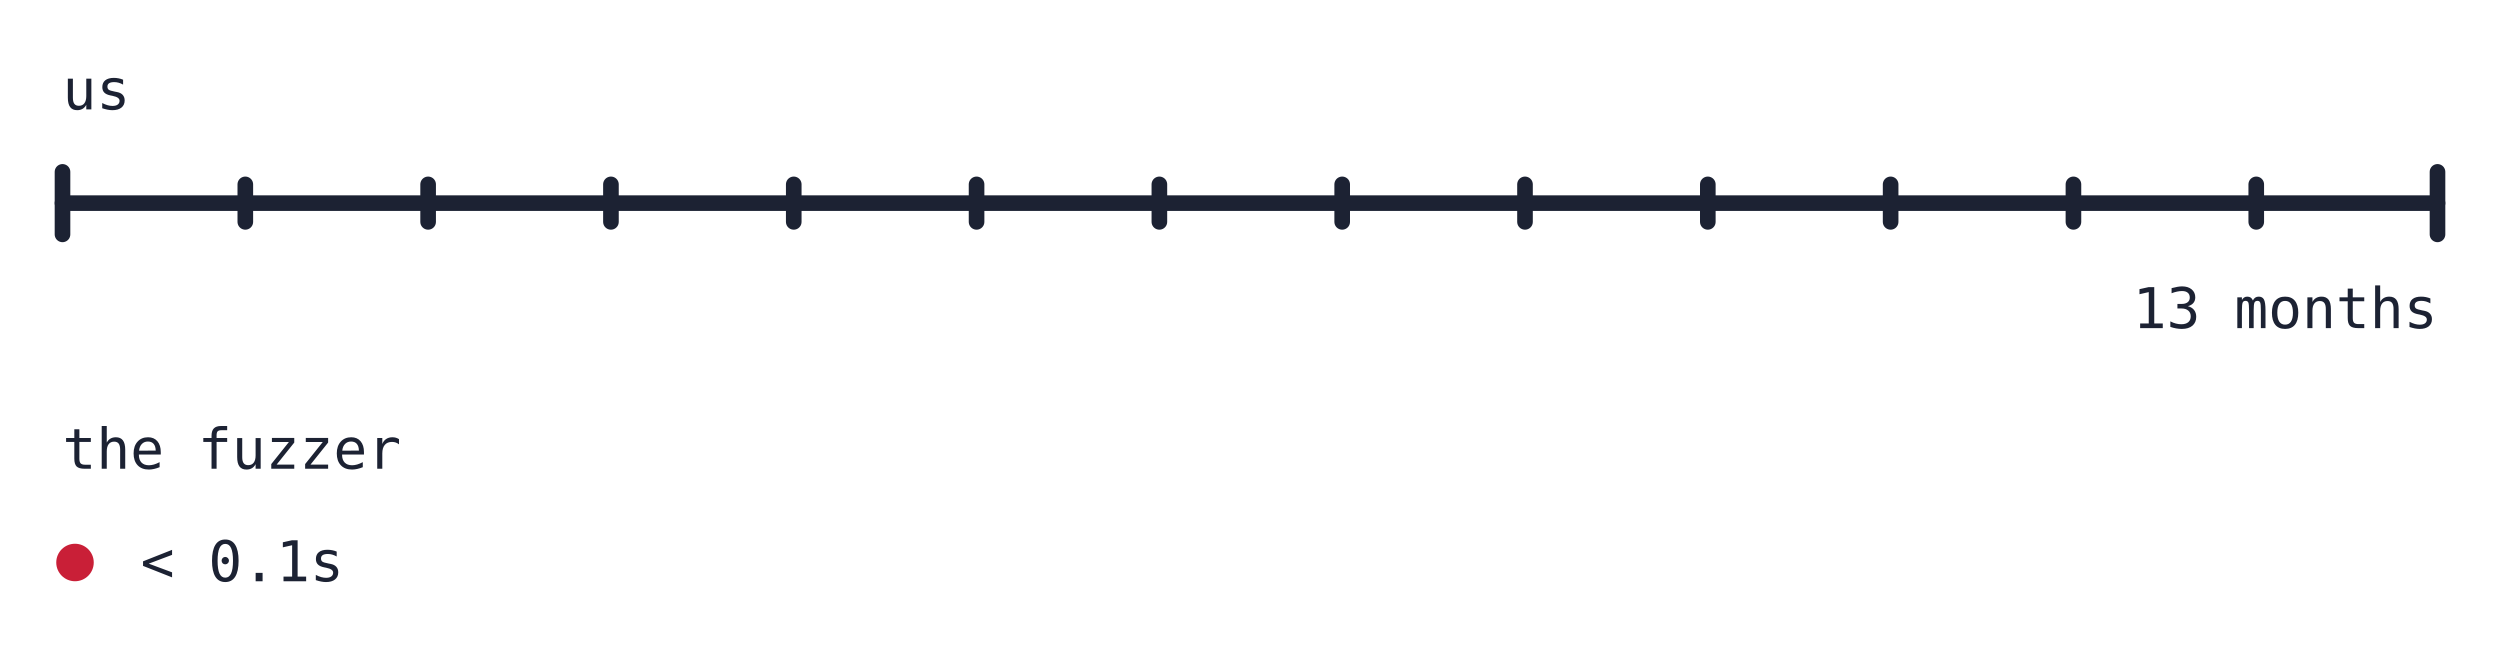
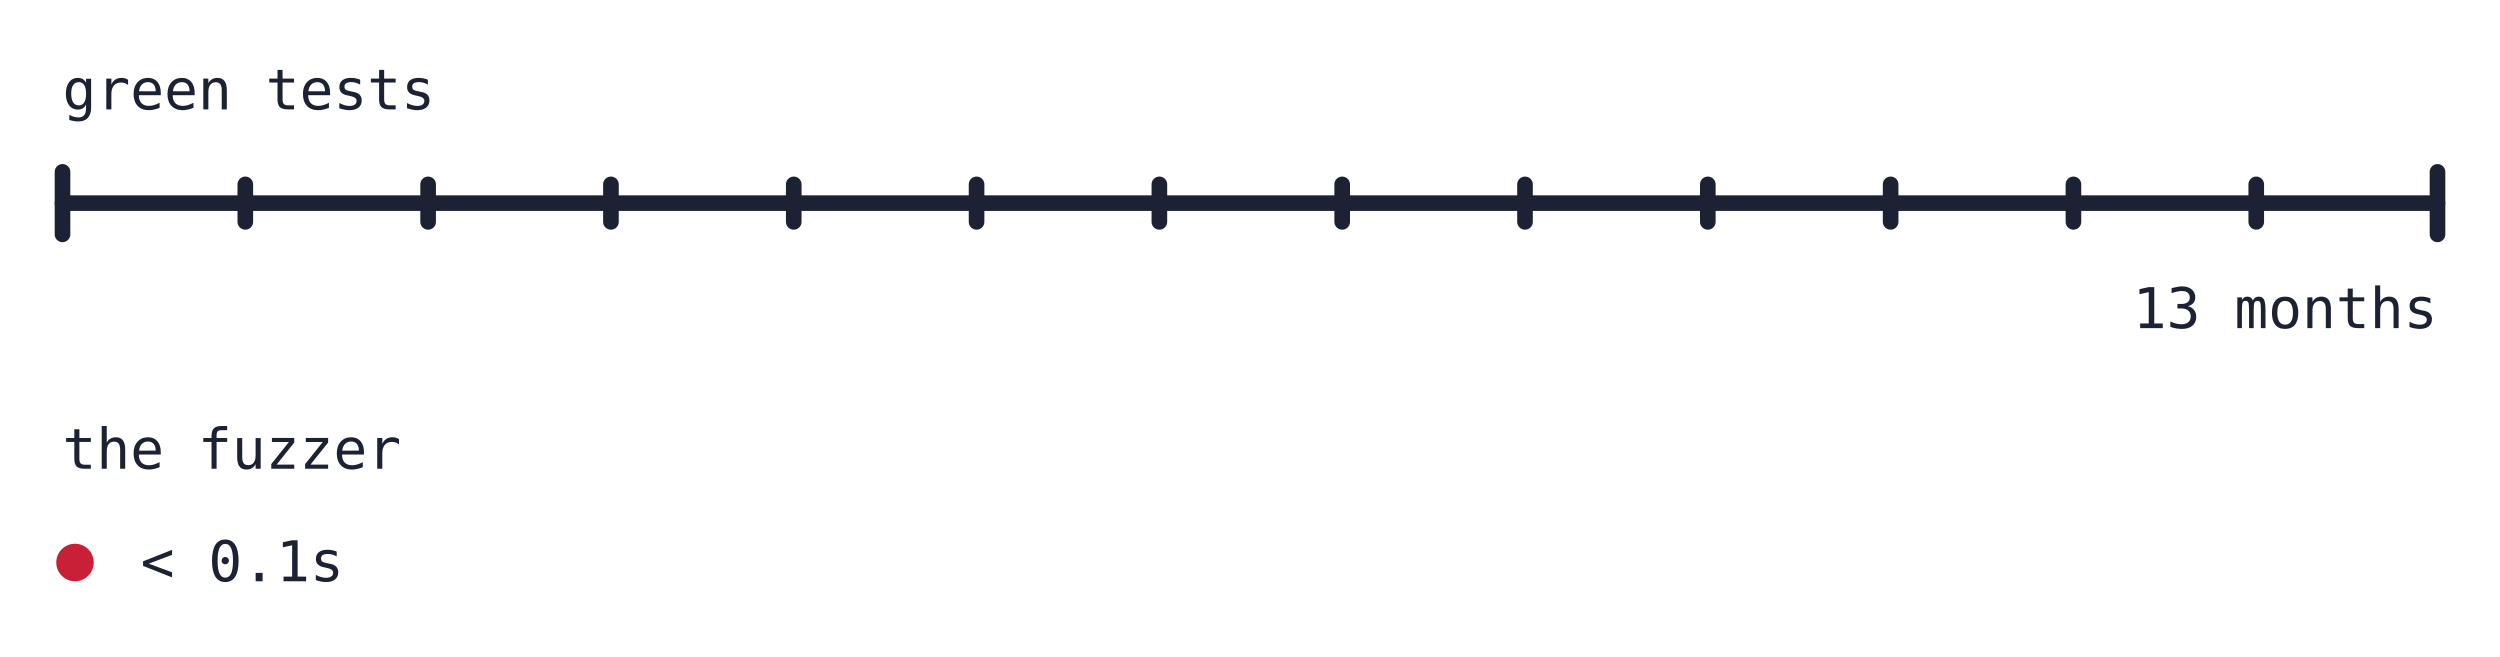
<svg xmlns="http://www.w3.org/2000/svg" viewBox="0 0 1600 420" width="1600" height="420">
  <g fill="none" stroke="#1C2233" stroke-width="10" stroke-linecap="round" stroke-linejoin="round" font-family="IBM Plex Mono, monospace" font-size="36">
    <g data-step="0">
-       <text x="40" y="70" fill="#1C2233" stroke="none">us</text>
+       <text x="40" y="70" fill="#1C2233" stroke="none">green tests</text>
      <path d="M40 130 H1560" />
      <path d="M40 110 V150 M157 118 V142 M274 118 V142 M391 118 V142 M508 118 V142 M625 118 V142 M742 118 V142 M859 118 V142 M976 118 V142 M1093 118 V142 M1210 118 V142 M1327 118 V142 M1444 118 V142 M1560 110 V150" />
      <text x="1560" y="210" fill="#1C2233" stroke="none" text-anchor="end">13 months</text>
    </g>
    <g data-step="1">
      <text x="40" y="300" fill="#1C2233" stroke="none">the fuzzer</text>
      <circle cx="48" cy="360" r="12" fill="#C91F37" stroke="none" />
      <text x="90" y="372" fill="#1C2233" stroke="none">&lt; 0.1s</text>
    </g>
  </g>
</svg>
